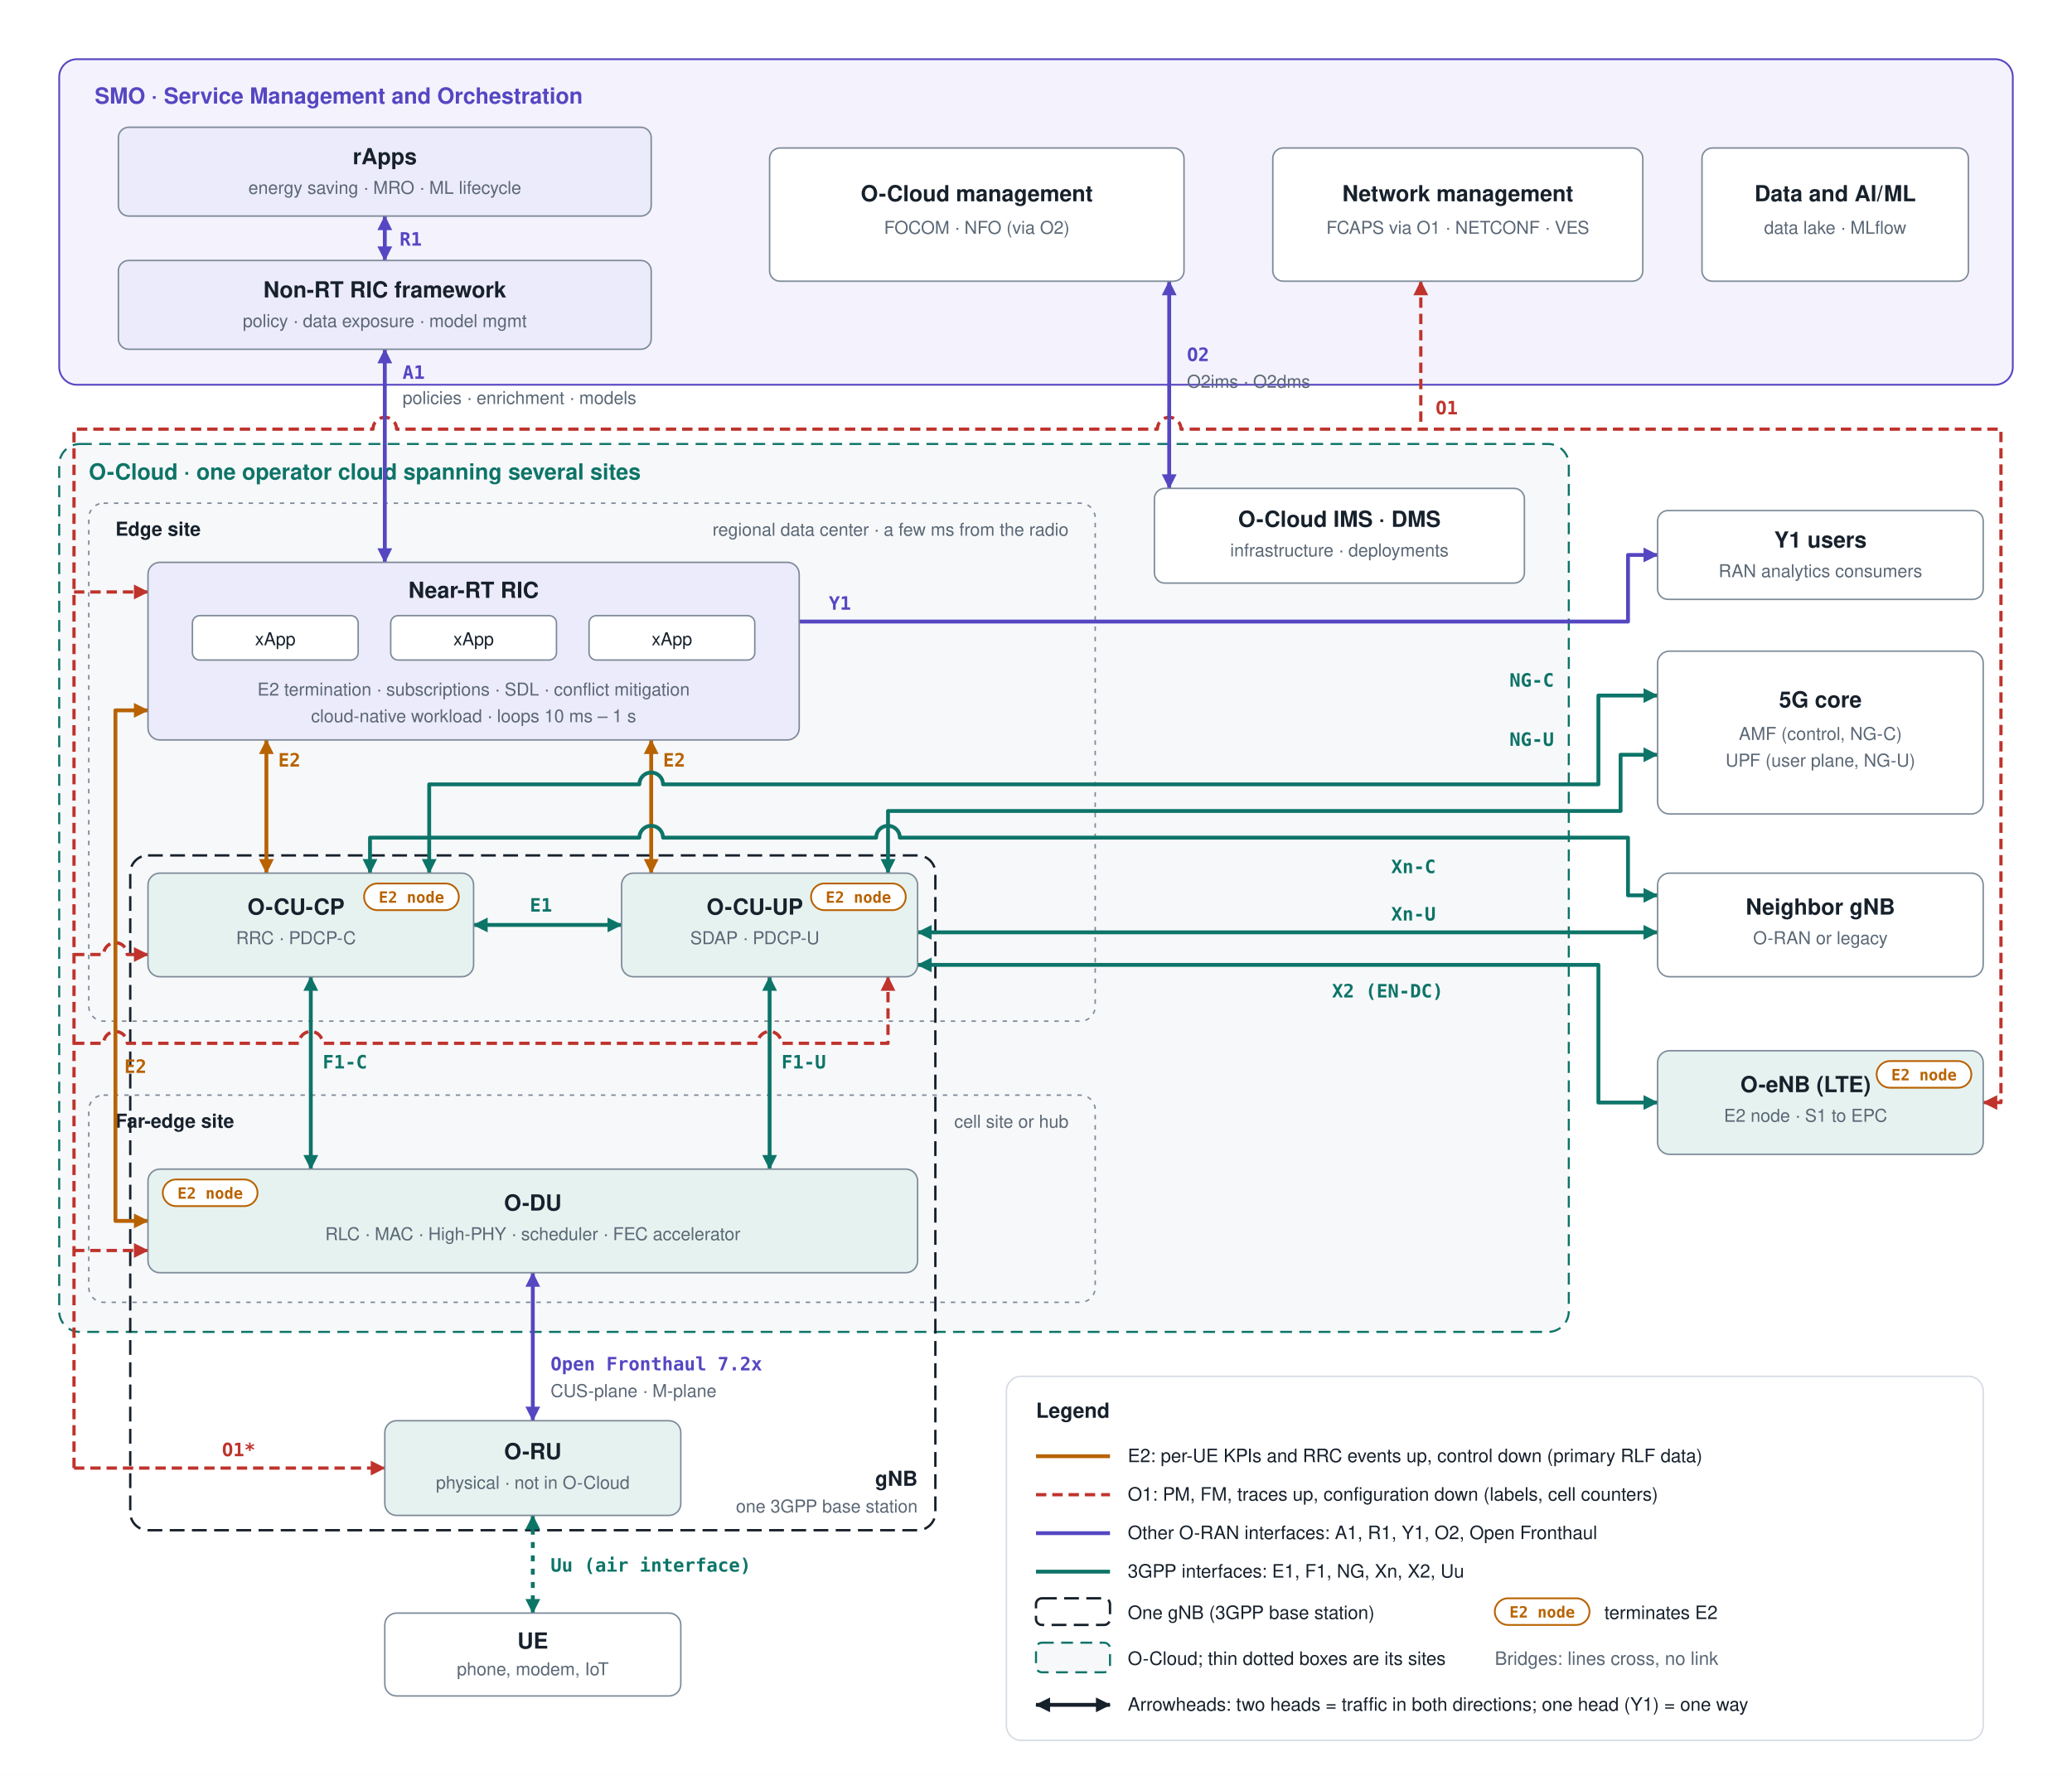
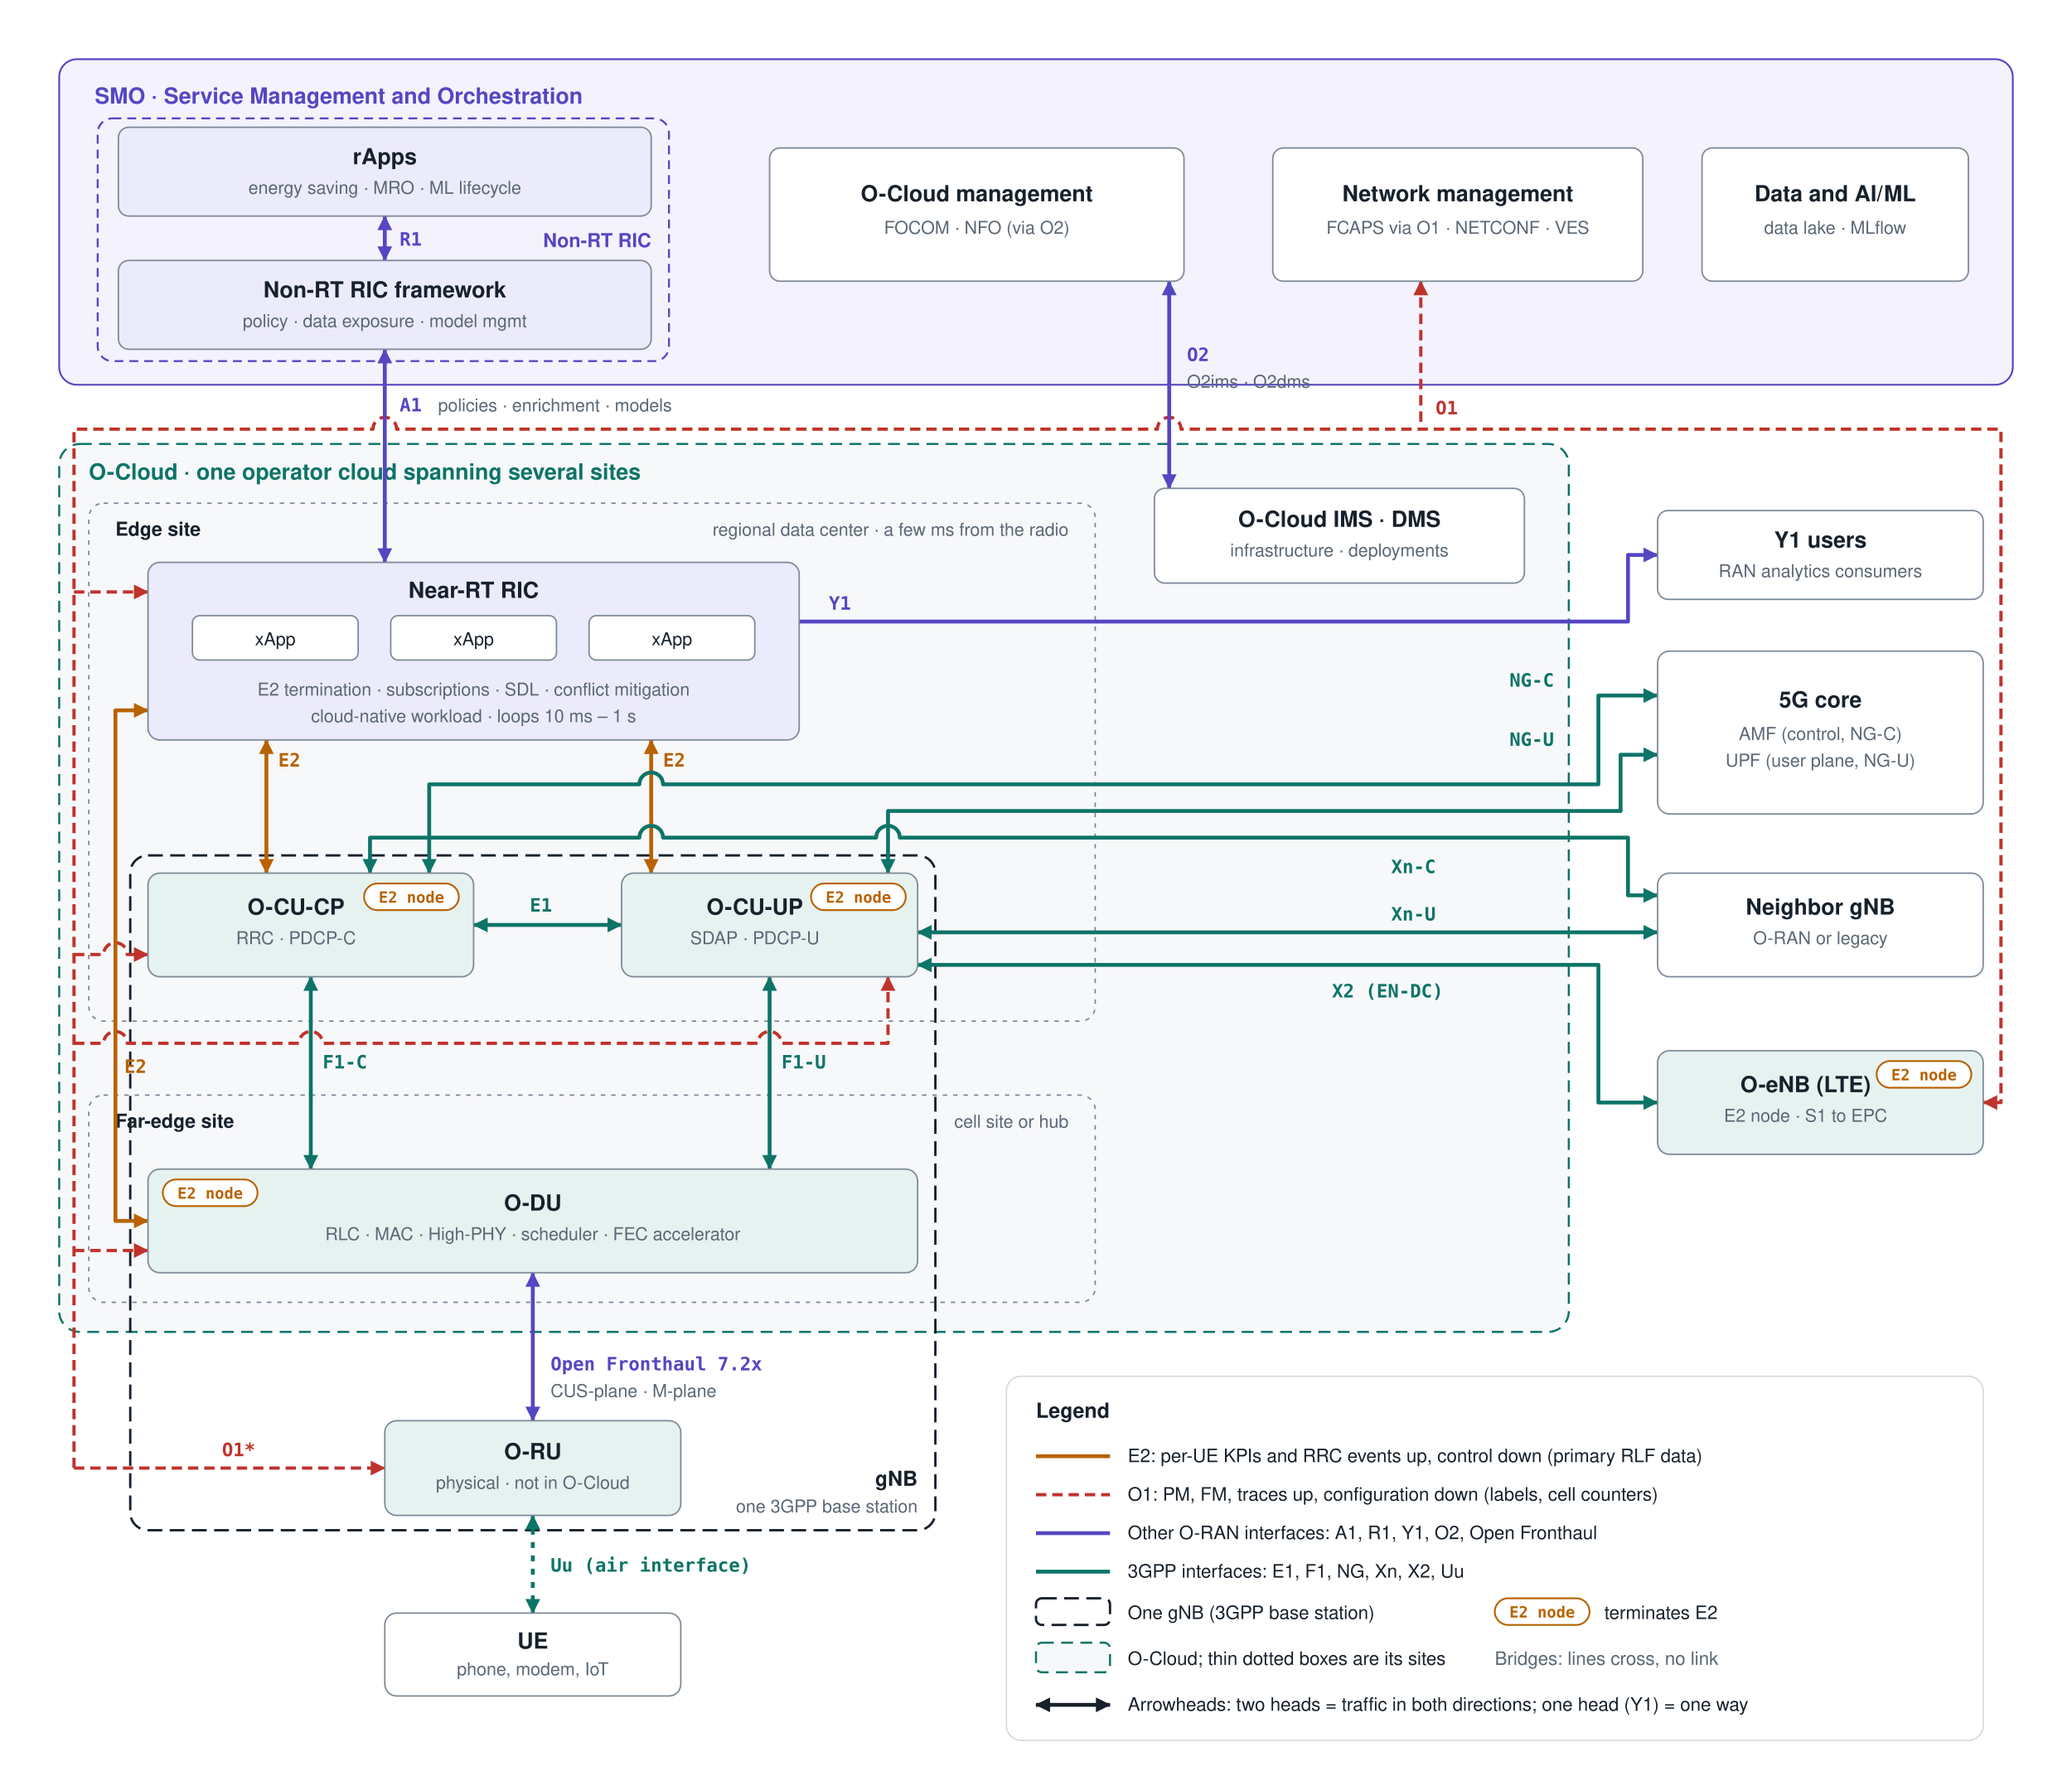
<svg xmlns="http://www.w3.org/2000/svg" id="map" viewBox="0 0 1400 1200" width="1400" height="1200" role="img" aria-labelledby="mt md">
  <defs>
    <marker id="m-k" viewBox="0 0 10 10" refX="9.5" refY="5" markerWidth="10" markerHeight="10" markerUnits="userSpaceOnUse" orient="auto-start-reverse">
      <path d="M0 0L10 5L0 10z" fill="#17212c" />
    </marker>
    <marker id="m-oran" viewBox="0 0 10 10" refX="9.5" refY="5" markerWidth="10" markerHeight="10" markerUnits="userSpaceOnUse" orient="auto-start-reverse">
      <path d="M0 0L10 5L0 10z" fill="#5546c2" />
    </marker>
    <marker id="m-o1" viewBox="0 0 10 10" refX="9.5" refY="5" markerWidth="10" markerHeight="10" markerUnits="userSpaceOnUse" orient="auto-start-reverse">
      <path d="M0 0L10 5L0 10z" fill="#bf332c" />
    </marker>
    <marker id="m-e2" viewBox="0 0 10 10" refX="9.5" refY="5" markerWidth="10" markerHeight="10" markerUnits="userSpaceOnUse" orient="auto-start-reverse">
      <path d="M0 0L10 5L0 10z" fill="#b86200" />
    </marker>
    <marker id="m-gpp" viewBox="0 0 10 10" refX="9.5" refY="5" markerWidth="10" markerHeight="10" markerUnits="userSpaceOnUse" orient="auto-start-reverse">
      <path d="M0 0L10 5L0 10z" fill="#0d7468" />
    </marker>
  </defs>
  <style>
text{font-family:Helvetica, Arial, sans-serif}
.n rect{stroke:#7d8a98;stroke-width:1}
.n .t{font-size:15px;font-weight:bold;fill:#17212c}
.n .s{font-size:12px;fill:#5a6775}
.ric rect.b{fill:#ecebfb} .ran rect.b{fill:#e6f2f0} .ext rect.b{fill:#ffffff}
.lk{fill:none;stroke-width:2.6;stroke-linejoin:round}
.f-oran .lk{stroke:#5546c2} .f-o1 .lk{stroke:#bf332c;stroke-width:2.2;stroke-dasharray:7 4} .f-e2 .lk{stroke:#b86200} .f-gpp .lk{stroke:#0d7468}
.f-oran text{fill:#5546c2} .f-o1 text{fill:#bf332c} .f-e2 text{fill:#b86200} .f-gpp text{fill:#0d7468}
.f-oran .two{marker-start:url(#m-oran);marker-end:url(#m-oran)} .f-oran .one{marker-end:url(#m-oran)} .f-o1 .two{marker-start:url(#m-o1);marker-end:url(#m-o1)} .f-o1 .end{marker-end:url(#m-o1)} .f-o1 .start{marker-start:url(#m-o1)} .f-e2 .two{marker-start:url(#m-e2);marker-end:url(#m-e2)} .f-gpp .two{marker-start:url(#m-gpp);marker-end:url(#m-gpp)}
.ll{font-family:Menlo, Consolas, monospace;font-size:12.5px;font-weight:bold}
.e2n rect{fill:#ffffff;stroke:#b86200;stroke-width:1.2}.e2n text{fill:#b86200;font-family:Menlo, Consolas, monospace;font-size:10.5px;font-weight:bold}
</style>
  <rect width="1400" height="1200" fill="#ffffff" />
  <rect x="40" y="40" width="1320" height="220" rx="12" fill="#f4f2fc" stroke="#5546c2" stroke-width="1.2" />
  <text x="64" y="70" style="font-size:15px;font-weight:600;fill:#5546c2">SMO · Service Management and Orchestration</text>
  <rect x="40" y="300" width="1020" height="600" rx="14" fill="#f7f8fa" stroke="#0d7468" stroke-width="1.4" stroke-dasharray="8 5" />
  <text x="60" y="324" style="font-size:15px;font-weight:600;fill:#0d7468">O-Cloud · one operator cloud spanning several sites</text>
  <rect x="60" y="340" width="680" height="350" rx="10" fill="none" stroke="#7d8a98" stroke-width="1" stroke-dasharray="3 4" />
  <text x="78" y="362" style="font-size:13px;font-weight:600;fill:#17212c">Edge site</text>
  <text x="722" y="362" text-anchor="end" style="font-size:12px;fill:#5a6775">regional data center · a few ms from the radio</text>
  <rect x="60" y="740" width="680" height="140" rx="10" fill="none" stroke="#7d8a98" stroke-width="1" stroke-dasharray="3 4" />
  <text x="78" y="762" style="font-size:13px;font-weight:600;fill:#17212c">Far-edge site</text>
  <text x="722" y="762" text-anchor="end" style="font-size:12px;fill:#5a6775">cell site or hub</text>
  <g data-if="GNB">
    <rect x="88" y="578" width="544" height="456" rx="12" fill="none" stroke="#17212c" stroke-width="1.6" stroke-dasharray="10 5" />
    <text x="620" y="1004" text-anchor="end" style="font-size:14px;font-weight:600;fill:#17212c">gNB</text>
    <text x="620" y="1022" text-anchor="end" style="font-size:12px;fill:#5a6775">one 3GPP base station</text>
  </g>
  <g data-if="O1" class="f-o1">
    <path class="lk start" d="M960 190V290" />
    <path class="lk end" d="M50 992V290H252A8 8 0 0 1 268 290H782A8 8 0 0 1 798 290H1352V745H1340" />
    <path class="lk end" d="M50 400H100" />
    <path class="lk end" d="M50 645H70A8 8 0 0 1 86 645H100" />
    <path class="lk end" d="M50 705H70A8 8 0 0 1 86 705H202A8 8 0 0 1 218 705H512A8 8 0 0 1 528 705H600V660" />
    <path class="lk end" d="M50 845H100" />
    <path class="lk end" d="M50 992H260" />
    <text class="ll" x="970" y="280">O1</text>
    <text class="ll" x="150" y="984">O1*</text>
  </g>
  <g data-if="R1" class="f-oran">
    <path class="lk two" d="M260 146V176" />
    <text class="ll" x="270" y="166">R1</text>
  </g>
  <g data-if="A1" class="f-oran">
    <path class="lk two" d="M260 236V380" />
-     <text class="ll" x="272" y="256">A1</text>
-     <text x="272" y="273" style="font-size:12px;fill:#5a6775">policies · enrichment · models</text>
+     <text class="ll" x="270" y="278">A1</text>
+     <text x="296" y="278" style="font-size:12px;fill:#5a6775">policies · enrichment · models</text>
  </g>
  <g data-if="Y1" class="f-oran">
    <path class="lk one" d="M540 420H1100V375H1120" />
    <text class="ll" x="560" y="412">Y1</text>
  </g>
  <g data-if="O2" class="f-oran">
    <path class="lk two" d="M790 190V330" />
    <text class="ll" x="802" y="244">O2</text>
    <text x="802" y="262" style="font-size:12px;fill:#5a6775">O2ims · O2dms</text>
  </g>
  <g data-if="E2" class="f-e2">
    <path class="lk two" d="M180 500V590" />
    <path class="lk two" d="M440 500V590" />
    <path class="lk two" d="M100 480H78V825H100" />
    <text class="ll" x="188" y="518">E2</text>
    <text class="ll" x="448" y="518">E2</text>
    <text class="ll" x="84" y="725">E2</text>
  </g>
  <g data-if="NG-C" class="f-gpp">
    <path class="lk two" d="M290 590V530H432A8 8 0 0 1 448 530H1080V470H1120" />
    <text class="ll" x="1050" y="464" text-anchor="end">NG-C</text>
  </g>
  <g data-if="NG-U" class="f-gpp">
    <path class="lk two" d="M600 590V548H1095V510H1120" />
    <text class="ll" x="1050" y="504" text-anchor="end">NG-U</text>
  </g>
  <g data-if="Xn-C" class="f-gpp">
    <path class="lk two" d="M250 590V566H432A8 8 0 0 1 448 566H592A8 8 0 0 1 608 566H1100V605H1120" />
    <text class="ll" x="940" y="590">Xn-C</text>
  </g>
  <g data-if="Xn-U" class="f-gpp">
    <path class="lk two" d="M620 630H1120" />
    <text class="ll" x="940" y="622">Xn-U</text>
  </g>
  <g data-if="X2" class="f-gpp">
    <path class="lk two" d="M620 652H1080V745H1120" />
    <text class="ll" x="900" y="674">X2 (EN-DC)</text>
  </g>
  <g data-if="E1" class="f-gpp">
    <path class="lk two" d="M320 625H420" />
    <text class="ll" x="358" y="616">E1</text>
  </g>
  <g data-if="F1-C" class="f-gpp">
    <path class="lk two" d="M210 660V790" />
    <text class="ll" x="218" y="722">F1-C</text>
  </g>
  <g data-if="F1-U" class="f-gpp">
    <path class="lk two" d="M520 660V790" />
    <text class="ll" x="528" y="722">F1-U</text>
  </g>
  <g data-if="OFH" class="f-oran">
    <path class="lk two" d="M360 860V960" />
    <text class="ll" x="372" y="926">Open Fronthaul 7.2x</text>
    <text x="372" y="944" style="font-size:12px;fill:#5a6775">CUS-plane · M-plane</text>
  </g>
  <g data-if="Uu" class="f-gpp">
    <path class="lk two" d="M360 1024V1090" stroke-dasharray="4 5" />
    <text class="ll" x="372" y="1062">Uu (air interface)</text>
+   </g>
+   <g id="nrtric">
+     <rect x="66" y="80" width="386" height="164" rx="10" fill="none" style="stroke:#5546c2;stroke-width:1.3;stroke-dasharray:6 4" />
+     <text x="440" y="167" text-anchor="end" style="font-size:13px;font-weight:600;fill:#5546c2">Non-RT RIC</text>
  </g>
  <g class="n ric">
    <rect class="b" x="80" y="86" width="360" height="60" rx="7" />
    <text class="t" x="260" y="111" text-anchor="middle">rApps</text>
    <text class="s" x="260" y="131" text-anchor="middle">energy saving · MRO · ML lifecycle</text>
  </g>
  <g class="n ric">
    <rect class="b" x="80" y="176" width="360" height="60" rx="7" />
    <text class="t" x="260" y="201" text-anchor="middle">Non-RT RIC framework</text>
    <text class="s" x="260" y="221" text-anchor="middle">policy · data exposure · model mgmt</text>
  </g>
  <g class="n ext">
    <rect class="b" x="520" y="100" width="280" height="90" rx="7" />
    <text class="t" x="660" y="136" text-anchor="middle">O-Cloud management</text>
    <text class="s" x="660" y="158" text-anchor="middle">FOCOM · NFO (via O2)</text>
  </g>
  <g class="n ext">
    <rect class="b" x="860" y="100" width="250" height="90" rx="7" />
    <text class="t" x="985" y="136" text-anchor="middle">Network management</text>
    <text class="s" x="985" y="158" text-anchor="middle">FCAPS via O1 · NETCONF · VES</text>
  </g>
  <g class="n ext">
    <rect class="b" x="1150" y="100" width="180" height="90" rx="7" />
    <text class="t" x="1240" y="136" text-anchor="middle">Data and AI/ML</text>
    <text class="s" x="1240" y="158" text-anchor="middle">data lake · MLflow</text>
  </g>
  <g class="n ext">
    <rect class="b" x="780" y="330" width="250" height="64" rx="7" />
    <text class="t" x="905" y="356" text-anchor="middle">O-Cloud IMS · DMS</text>
    <text class="s" x="905" y="376" text-anchor="middle">infrastructure · deployments</text>
  </g>
  <g class="n ric">
    <rect class="b" x="100" y="380" width="440" height="120" rx="8" />
    <text class="t" x="320" y="404" text-anchor="middle">Near-RT RIC</text>
    <rect x="130" y="416" width="112" height="30" rx="5" fill="#ffffff" />
    <text class="s" x="186" y="436" text-anchor="middle" style="fill:#17212c">xApp</text>
    <rect x="264" y="416" width="112" height="30" rx="5" fill="#ffffff" />
    <text class="s" x="320" y="436" text-anchor="middle" style="fill:#17212c">xApp</text>
    <rect x="398" y="416" width="112" height="30" rx="5" fill="#ffffff" />
    <text class="s" x="454" y="436" text-anchor="middle" style="fill:#17212c">xApp</text>
    <text class="s" x="320" y="470" text-anchor="middle">E2 termination · subscriptions · SDL · conflict mitigation</text>
    <text class="s" x="320" y="488" text-anchor="middle">cloud-native workload · loops 10 ms – 1 s</text>
  </g>
  <g class="n ext">
    <rect class="b" x="1120" y="345" width="220" height="60" rx="7" />
    <text class="t" x="1230" y="370" text-anchor="middle">Y1 users</text>
    <text class="s" x="1230" y="390" text-anchor="middle">RAN analytics consumers</text>
  </g>
  <g class="n ext">
    <rect class="b" x="1120" y="440" width="220" height="110" rx="8" />
    <text class="t" x="1230" y="478" text-anchor="middle">5G core</text>
    <text class="s" x="1230" y="500" text-anchor="middle">AMF (control, NG-C)</text>
    <text class="s" x="1230" y="518" text-anchor="middle">UPF (user plane, NG-U)</text>
  </g>
  <g class="n ext">
    <rect class="b" x="1120" y="590" width="220" height="70" rx="8" />
    <text class="t" x="1230" y="618" text-anchor="middle">Neighbor gNB</text>
    <text class="s" x="1230" y="638" text-anchor="middle">O-RAN or legacy</text>
  </g>
  <g class="n ran">
    <rect class="b" x="1120" y="710" width="220" height="70" rx="8" />
    <text class="t" x="1220" y="738" text-anchor="middle">O-eNB (LTE)</text>
    <text class="s" x="1220" y="758" text-anchor="middle">E2 node · S1 to EPC</text>
  </g>
  <g class="n ran">
    <rect class="b" x="100" y="590" width="220" height="70" rx="8" />
    <text class="t" x="200" y="618" text-anchor="middle">O-CU-CP</text>
    <text class="s" x="200" y="638" text-anchor="middle">RRC · PDCP-C</text>
  </g>
  <g class="n ran">
    <rect class="b" x="420" y="590" width="200" height="70" rx="8" />
    <text class="t" x="510" y="618" text-anchor="middle">O-CU-UP</text>
    <text class="s" x="510" y="638" text-anchor="middle">SDAP · PDCP-U</text>
  </g>
  <g class="n ran">
    <rect class="b" x="100" y="790" width="520" height="70" rx="8" />
    <text class="t" x="360" y="818" text-anchor="middle">O-DU</text>
    <text class="s" x="360" y="838" text-anchor="middle">RLC · MAC · High-PHY · scheduler · FEC accelerator</text>
  </g>
  <g class="n ran">
    <rect class="b" x="260" y="960" width="200" height="64" rx="8" />
    <text class="t" x="360" y="986" text-anchor="middle">O-RU</text>
    <text class="s" x="360" y="1006" text-anchor="middle">physical · not in O-Cloud</text>
  </g>
  <g class="n ext">
    <rect class="b" x="260" y="1090" width="200" height="56" rx="8" />
    <text class="t" x="360" y="1114" text-anchor="middle">UE</text>
    <text class="s" x="360" y="1132" text-anchor="middle">phone, modem, IoT</text>
  </g>
  <g data-if="E2N" class="e2n">
    <rect x="246" y="597" width="64" height="18" rx="9" />
    <text x="278" y="610" text-anchor="middle">E2 node</text>
  </g>
  <g data-if="E2N" class="e2n">
    <rect x="548" y="597" width="64" height="18" rx="9" />
    <text x="580" y="610" text-anchor="middle">E2 node</text>
  </g>
  <g data-if="E2N" class="e2n">
    <rect x="110" y="797" width="64" height="18" rx="9" />
    <text x="142" y="810" text-anchor="middle">E2 node</text>
  </g>
  <g data-if="E2N" class="e2n">
    <rect x="1268" y="717" width="64" height="18" rx="9" />
    <text x="1300" y="730" text-anchor="middle">E2 node</text>
  </g>
  <g>
    <rect x="680" y="930" width="660" height="246" rx="10" fill="#ffffff" stroke="#d5dbe2" />
    <text x="700" y="958" style="font-size:14px;font-weight:bold;fill:#17212c">Legend</text>
    <line x1="700" y1="984" x2="750" y2="984" stroke="#b86200" stroke-width="2.6" />
    <text x="762" y="988" style="font-size:12.5px;fill:#17212c">E2: per-UE KPIs and RRC events up, control down (primary RLF data)</text>
    <line x1="700" y1="1010" x2="750" y2="1010" stroke="#bf332c" stroke-width="2.2" stroke-dasharray="7 4" />
    <text x="762" y="1014" style="font-size:12.5px;fill:#17212c">O1: PM, FM, traces up, configuration down (labels, cell counters)</text>
    <line x1="700" y1="1036" x2="750" y2="1036" stroke="#5546c2" stroke-width="2.6" />
    <text x="762" y="1040" style="font-size:12.5px;fill:#17212c">Other O-RAN interfaces: A1, R1, Y1, O2, Open Fronthaul</text>
    <line x1="700" y1="1062" x2="750" y2="1062" stroke="#0d7468" stroke-width="2.6" />
    <text x="762" y="1066" style="font-size:12.5px;fill:#17212c">3GPP interfaces: E1, F1, NG, Xn, X2, Uu</text>
    <rect x="700" y="1080" width="50" height="18" rx="4" fill="none" stroke="#17212c" stroke-width="1.6" stroke-dasharray="10 5" />
    <text x="762" y="1094" style="font-size:12.5px;fill:#17212c">One gNB (3GPP base station)</text>
    <g class="e2n">
      <rect x="1010" y="1080" width="64" height="18" rx="9" />
      <text x="1042" y="1093" text-anchor="middle">E2 node</text>
    </g>
    <text x="1084" y="1094" style="font-size:12.5px;fill:#17212c">terminates E2</text>
    <rect x="700" y="1110" width="50" height="20" rx="4" fill="#f7f8fa" stroke="#0d7468" stroke-width="1.4" stroke-dasharray="8 5" />
    <text x="762" y="1125" style="font-size:12.5px;fill:#17212c">O-Cloud; thin dotted boxes are its sites</text>
    <text x="1010" y="1125" style="font-size:12.5px;fill:#5a6775">Bridges: lines cross, no link</text>
    <line x1="700" y1="1152" x2="750" y2="1152" stroke="#17212c" stroke-width="2.6" marker-start="url(#m-k)" marker-end="url(#m-k)" />
    <text x="762" y="1156" style="font-size:12.5px;fill:#17212c">Arrowheads: two heads = traffic in both directions; one head (Y1) = one way</text>
  </g>
</svg>
